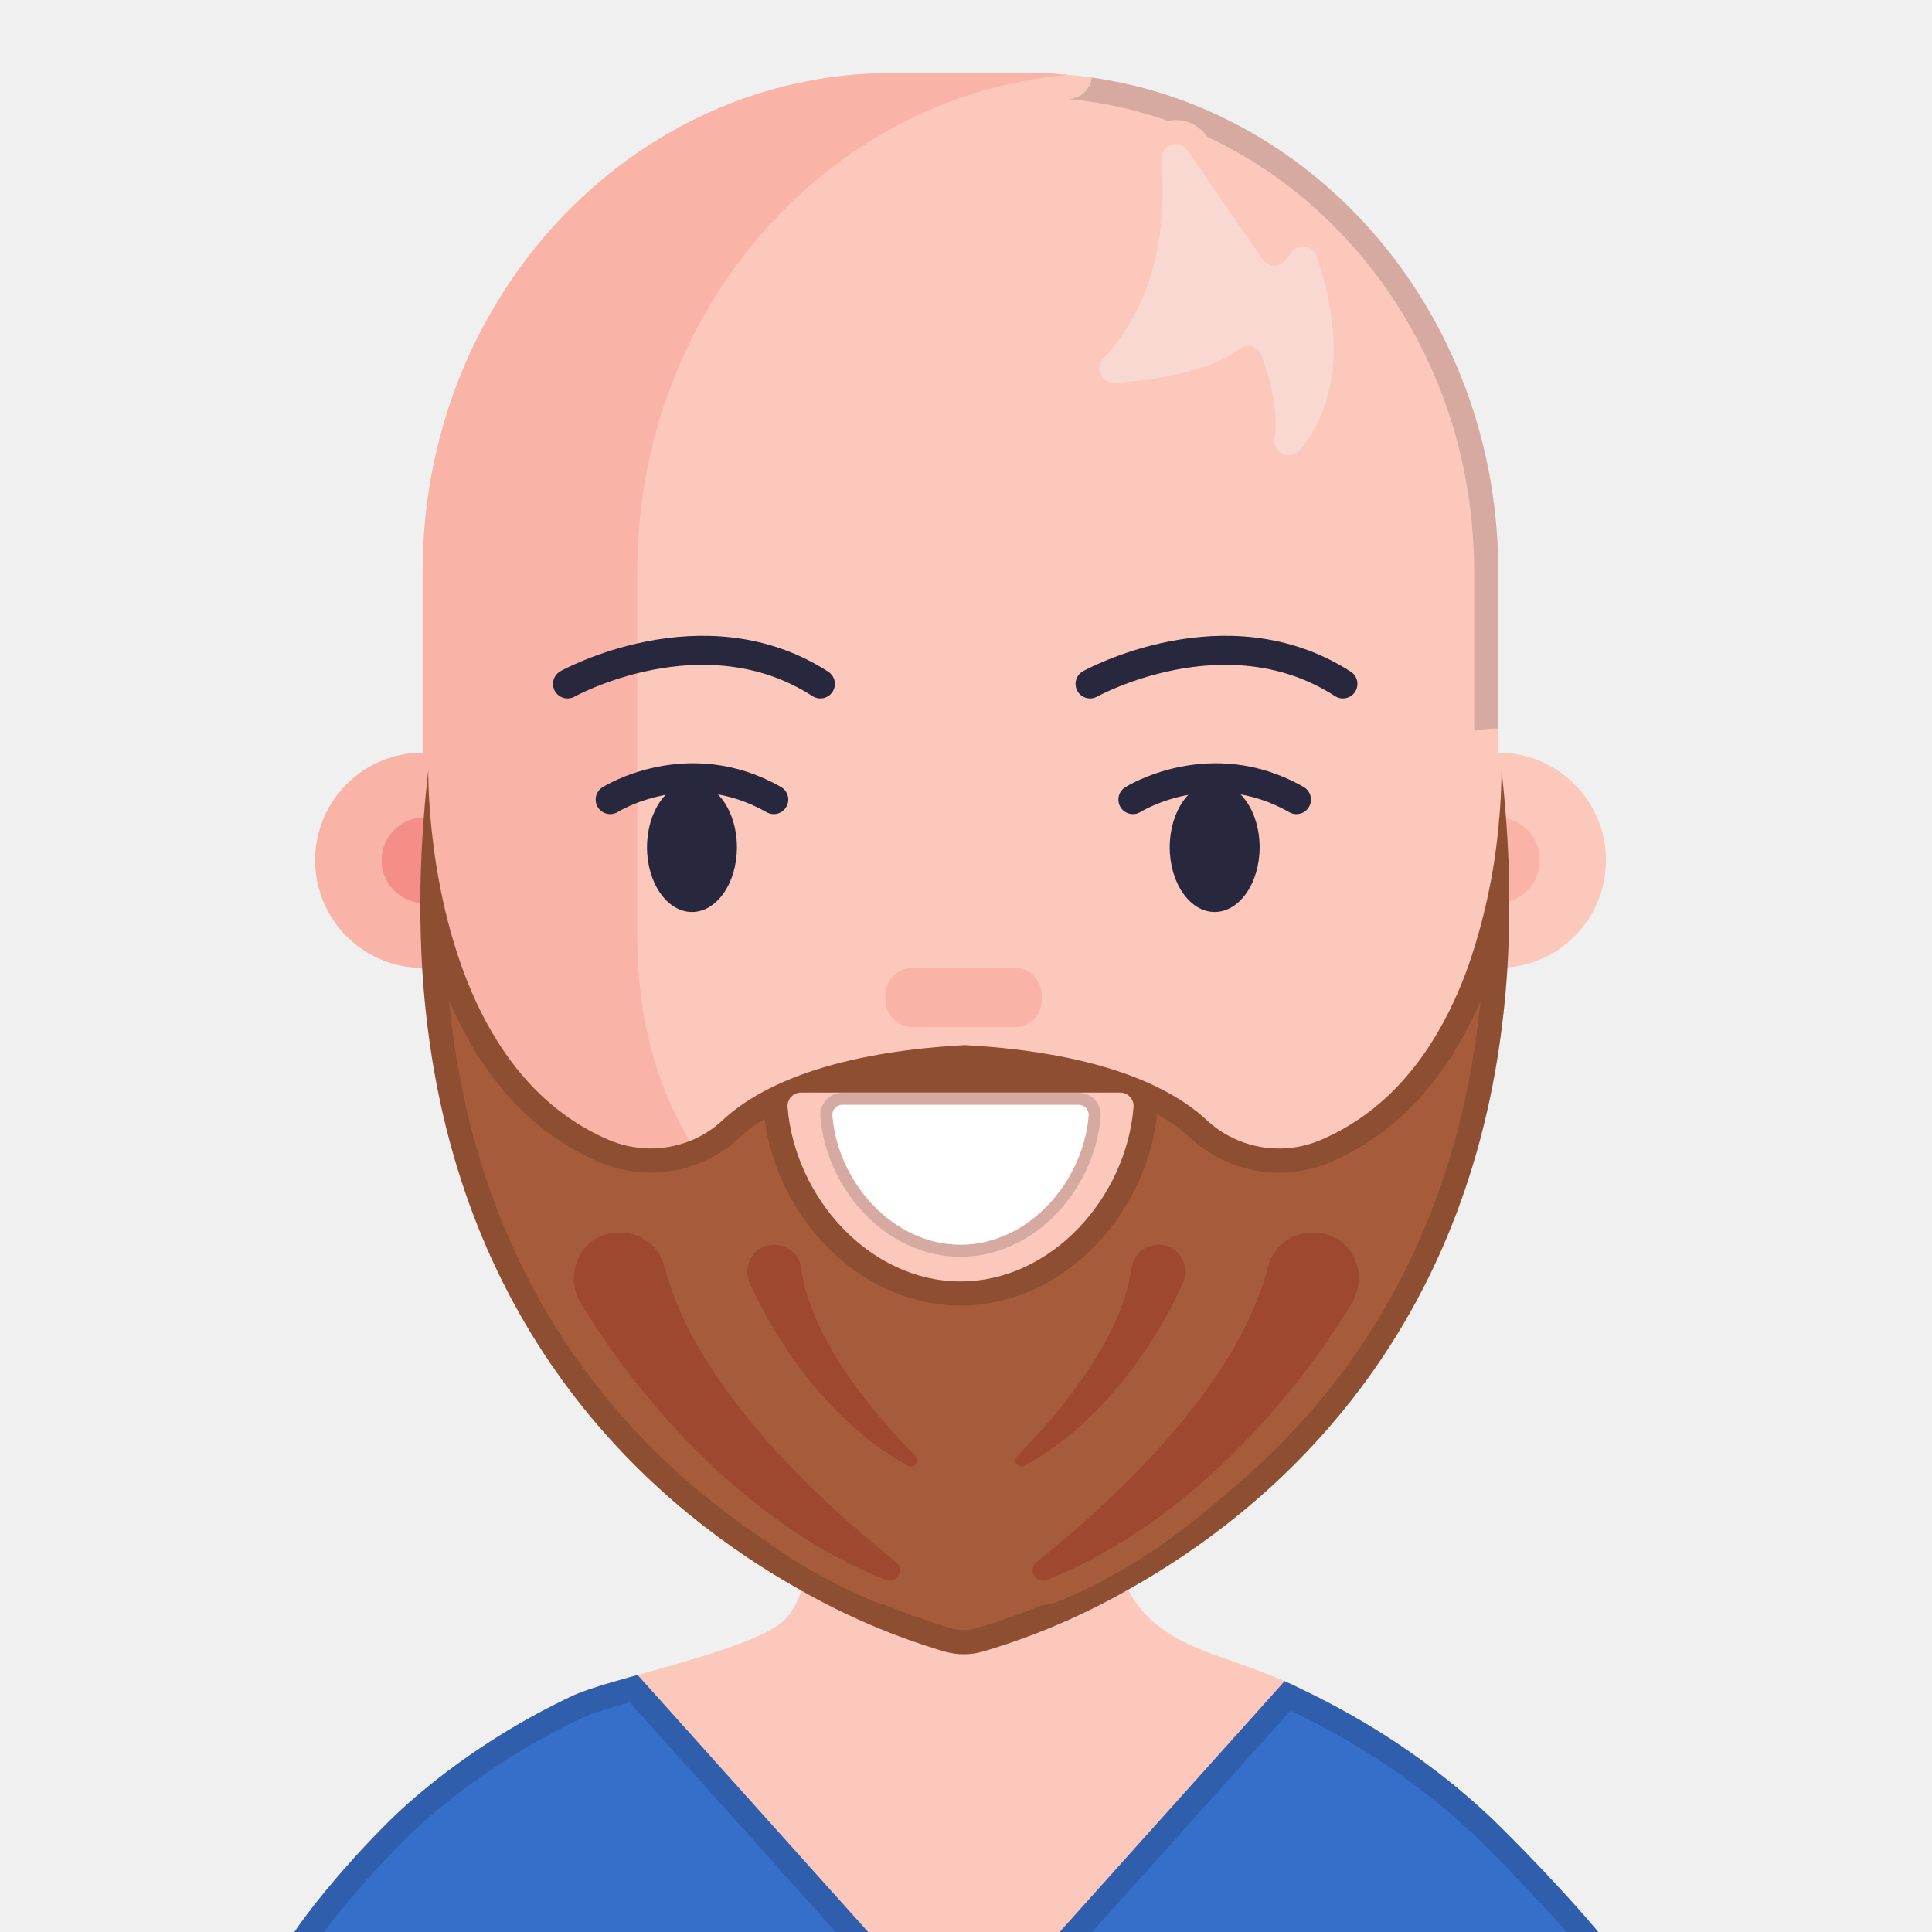
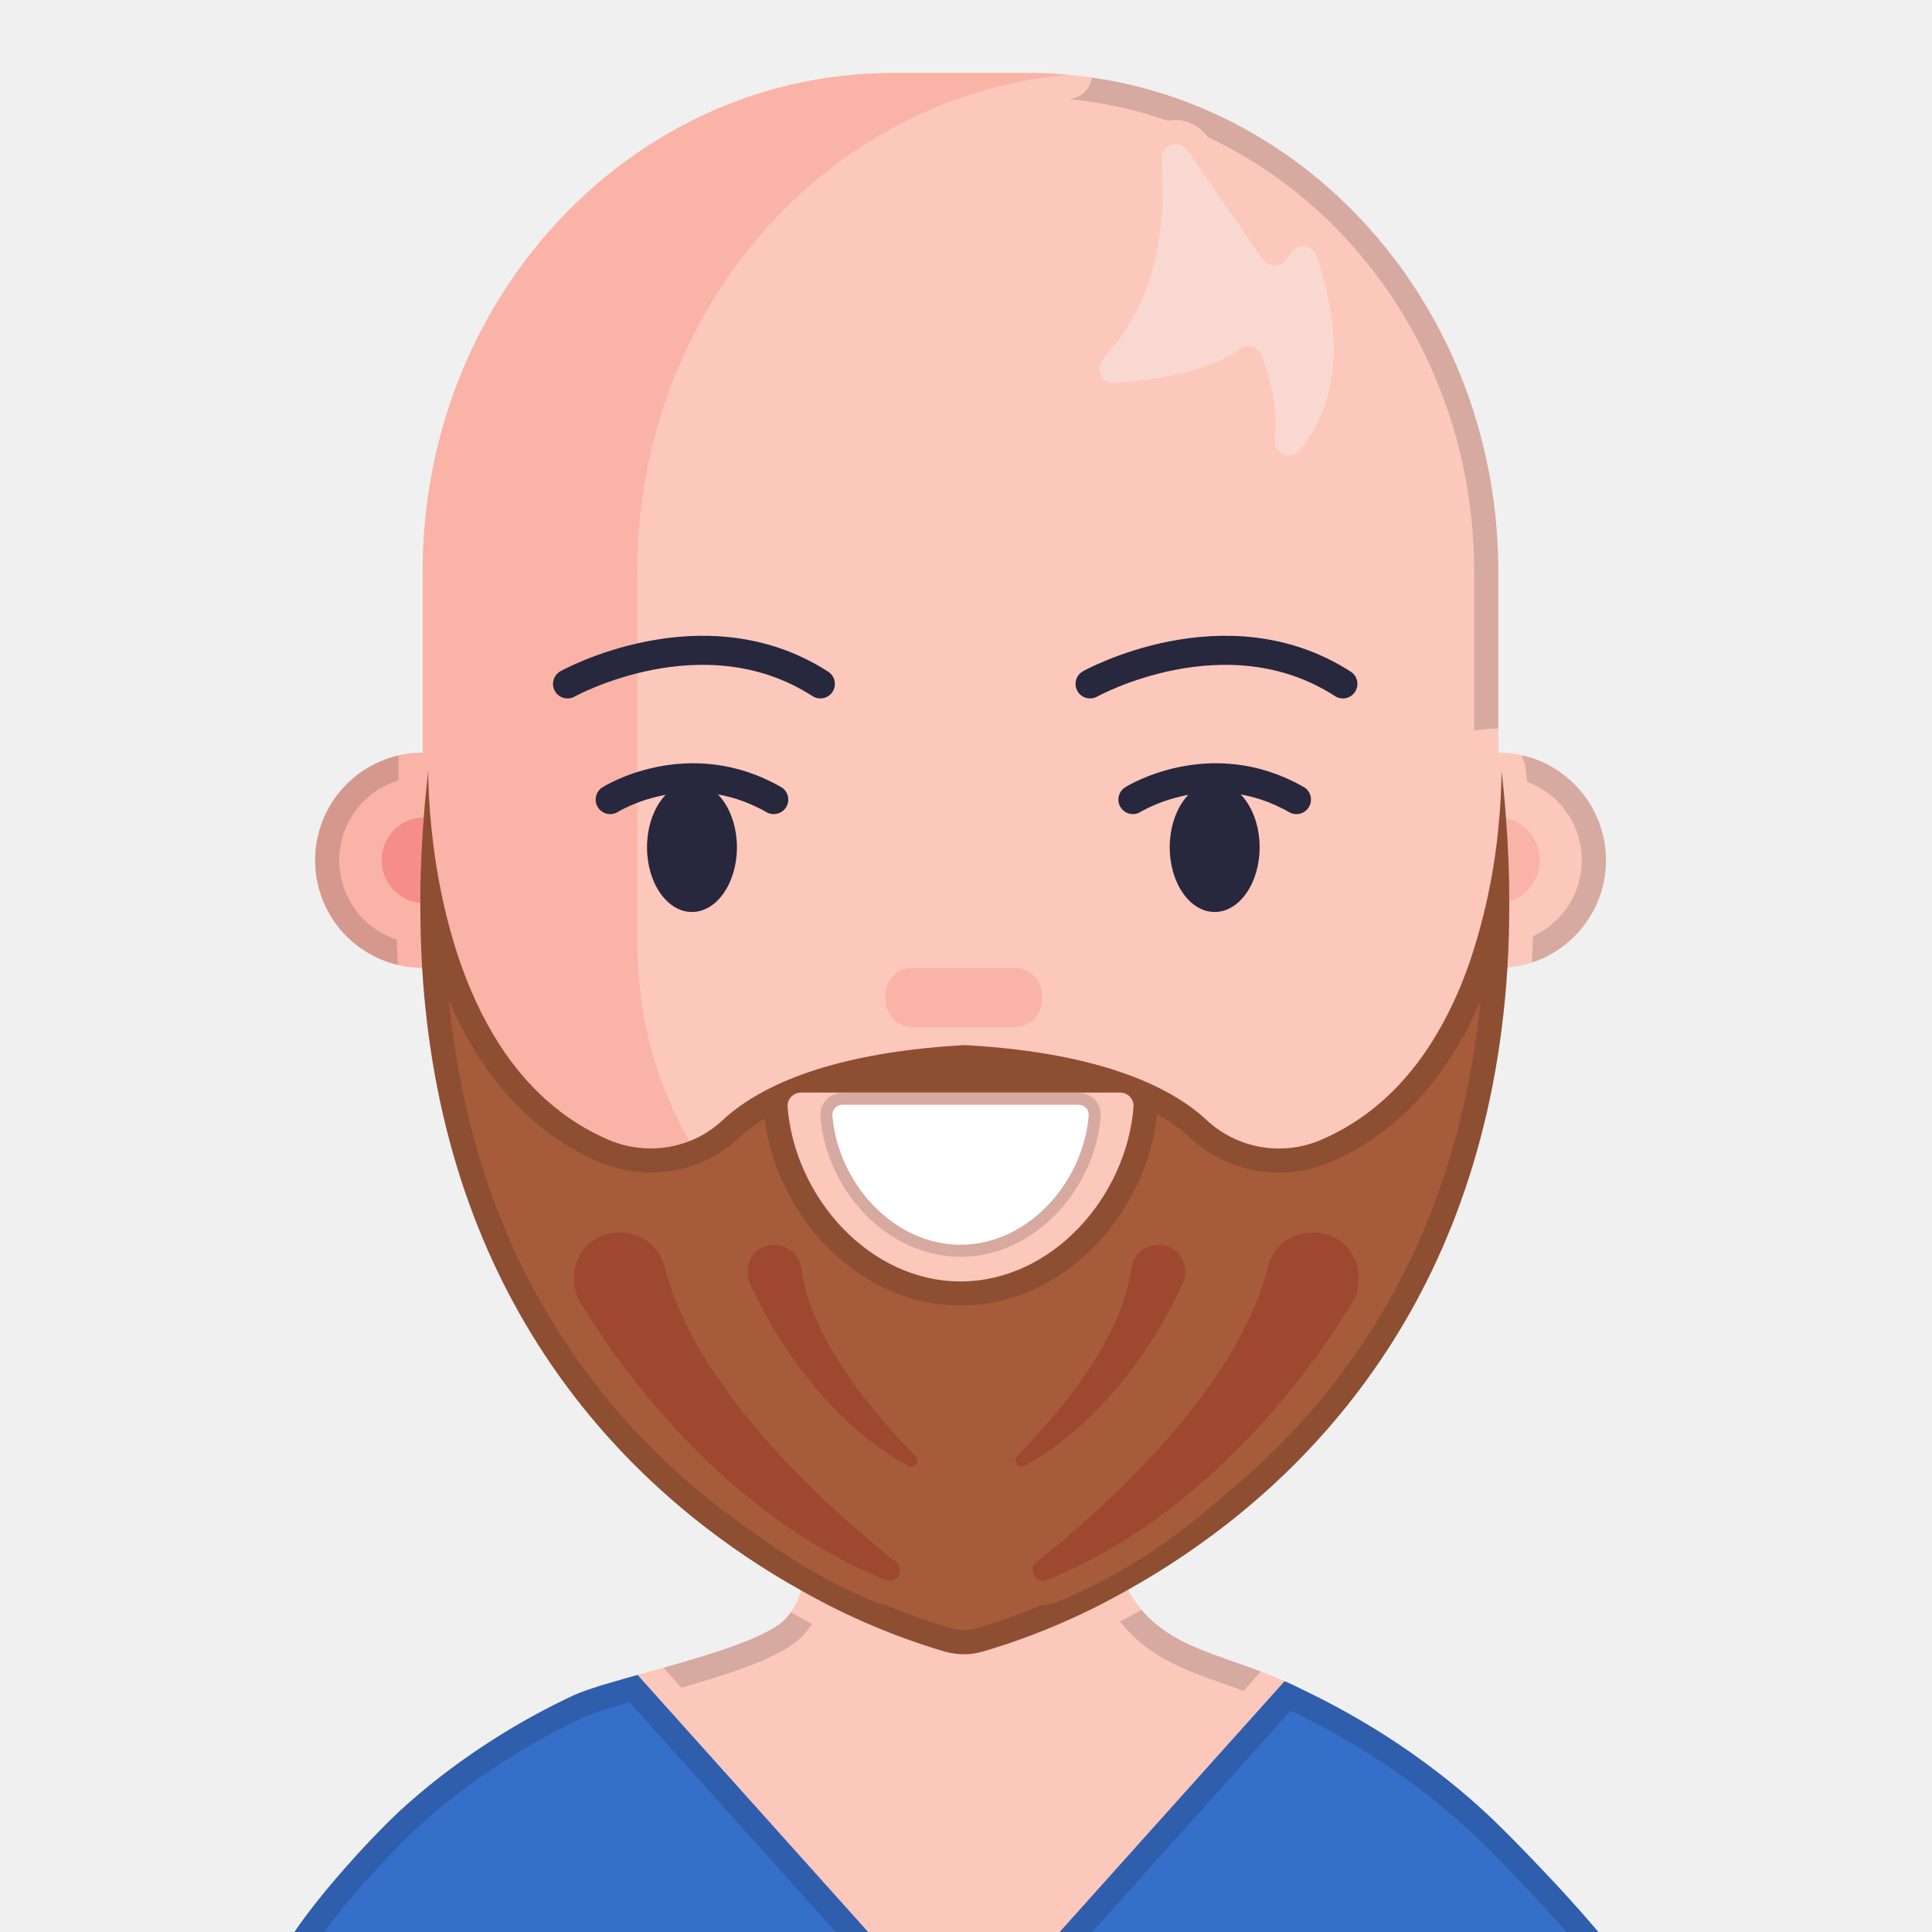
<svg xmlns="http://www.w3.org/2000/svg" id="Layer_1" viewBox="0 0 160 160">
  <defs>
    <style>.cls-1{fill:#fab3a7;}.cls-2{fill:#fcc8bc;}.cls-3{fill:none;stroke:#27273d;stroke-linecap:round;stroke-width:2.406px;}.cls-4{fill:#366fca;}.cls-5{fill:#9e4830;}.cls-6{fill:#fff;}.cls-7{fill:#f9d8d2;}.cls-8{fill:#a65c3b;}.cls-9{fill:#f58d89;}.cls-10{fill:#27273d;}</style>
  </defs>
  <g id="Avatars">
    <g id="Artboard">
      <g id="Men">
        <g id="Avatar-Users2_27">
          <g id="Icons">
            <g fill="#fcc8bc">
              <path d="M128.225,155.617c-.688.461-1.413.914-2.128,1.354-28.562,17.546-64.609,17.356-92.984-.492-1.309-.825-2.594-1.684-3.857-2.578,1.188-1.342,2.443-2.624,3.761-3.84,1.089-1.008,2.234-1.979,3.438-2.912,3.394-2.627,7.065-4.875,10.948-6.703.127-.062.268-.124.43-.186l.127-.052c.12-.045.251-.1.385-.144.134-.045.227-.086.344-.124s.302-.103.474-.155l.626-.206.749-.22c.688-.21,1.464-.419,2.265-.646.022-.008.045-.015.069-.021l.973-.268.887-.251c.835-.23,1.688-.478,2.523-.729,3.094-.914,5.985-1.935,7.404-3.022.182-.136.348-.292.495-.464.555-.658.965-1.427,1.203-2.255.372-1.373.529-2.796.464-4.218-.028-1.681-.203-3.4-.258-4.943v-.825c0-.901,0-1.695-.031-2.406h0c-.079-3.324-.285-4.857-.021-5.672.265-.815.966-.908,2.692-1.33.78-.192,1.77-.45,3.018-.87.565-.135,1.14-.228,1.719-.278h0c4.232-.471,14.458-.945,17.631-.093.298.06.579.187.822.371.564.529.88,1.351,1.031,2.368.199,1.354.096,3.056-.107,4.871-.168,1.516-.406,3.094-.602,4.641-.235,1.553-.35,3.122-.344,4.692.004.757.133,1.509.382,2.224.187.487.407.962.657,1.42.483.904,1.109,1.725,1.853,2.43,2.31,2.193,5.459,2.949,9.03,4.297.688.254,1.375.533,2.093.853l.227.1.313.137c.278.134.557.265.832.402.053.022.104.048.155.076,1.313.633,2.583,1.294,3.809,1.983,2.861,1.603,5.587,3.435,8.154,5.476,1.182.938,2.313,1.918,3.386,2.925,1.77,1.648,3.428,3.412,4.964,5.28h0Z" id="ab0" />
            </g>
+             <mask id="am0" maskUnits="userSpaceOnUse" x="0" y="0" width="160" height="160">
+               <use href="#ab0" fill="#fff" />
+               <use href="#ab1" fill="#000" stroke="#000" stroke-width="4" stroke-linejoin="round" />
+               <use href="#ab2" fill="#000" stroke="#000" stroke-width="4" stroke-linejoin="round" />
+               <use href="#ab13" fill="#000" stroke="#000" stroke-width="4" stroke-linejoin="round" />
+               <use href="#ab15" fill="#000" stroke="#000" stroke-width="4" stroke-linejoin="round" />
+               <use href="#ab17" fill="#000" stroke="#000" stroke-width="4" stroke-linejoin="round" />
+               <use href="#ab18" fill="#000" stroke="#000" stroke-width="4" stroke-linejoin="round" />
+               <use href="#ab19" fill="#000" stroke="#000" stroke-width="4" stroke-linejoin="round" />
+               <use href="#ab20" fill="#000" stroke="#000" stroke-width="4" stroke-linejoin="round" />
+             </mask>
+             <use href="#ab0" fill="none" stroke="#000" stroke-opacity="0.15" stroke-width="4" stroke-linejoin="round" mask="url(#am0)" />
            <g fill="#fcc8bc">
              <path d="M124.089,47.333v30.295c0,22.602-17.988,29.841-31.099,41.336-7.659,6.837-19.229,6.837-26.888,0-13.111-11.495-31.099-18.745-31.099-41.336v-30.295c0-1.031.034-2.062.107-3.052,1.43-20.811,17.407-37.345,37.183-38.194.533-.028,1.076-.038,1.616-.038h11.275c21.003,0,38.115,17.662,38.871,39.748.024.512.034,1.021.034,1.537Z" id="ab1" />
            </g>
            <mask id="am1" maskUnits="userSpaceOnUse" x="0" y="0" width="160" height="160">
              <use href="#ab1" fill="#fff" />
              <use href="#ab0" fill="#000" stroke="#000" stroke-width="4" stroke-linejoin="round" />
              <use href="#ab2" fill="#000" stroke="#000" stroke-width="4" stroke-linejoin="round" />
              <use href="#ab3" fill="#000" stroke="#000" stroke-width="4" stroke-linejoin="round" />
              <use href="#ab7" fill="#000" stroke="#000" stroke-width="4" stroke-linejoin="round" />
              <use href="#ab16" fill="#000" stroke="#000" stroke-width="4" stroke-linejoin="round" />
+               <use href="#ab13" fill="#000" stroke="#000" stroke-width="4" stroke-linejoin="round" />
+               <use href="#ab17" fill="#000" stroke="#000" stroke-width="4" stroke-linejoin="round" />
+               <use href="#ab18" fill="#000" stroke="#000" stroke-width="4" stroke-linejoin="round" />
+               <use href="#ab19" fill="#000" stroke="#000" stroke-width="4" stroke-linejoin="round" />
+               <use href="#ab20" fill="#000" stroke="#000" stroke-width="4" stroke-linejoin="round" />
            </mask>
            <use href="#ab1" fill="none" stroke="#000" stroke-opacity="0.15" stroke-width="4" stroke-linejoin="round" mask="url(#am1)" />
+             <mask id="ao14_1" maskUnits="userSpaceOnUse" x="0" y="0" width="160" height="160">
+               <use href="#ab1" fill="#fff" />
+             </mask>
+             <use href="#ab14" fill="none" stroke="#000" stroke-opacity="0.15" stroke-width="2" stroke-linejoin="round" mask="url(#ao14_1)" />
            <g fill="#fab3a7">
              <path d="M52.779,77.631v-30.298c0-21.636,15.685-39.39,35.654-41.137-1.072-.103-2.155-.148-3.252-.148h-11.275c-21.484,0-38.899,18.487-38.899,41.284v14.998c-3.184,0-6.127,1.699-7.719,4.457s-1.592,6.156,0,8.913,4.535,4.457,7.719,4.457h.086c1.292,20.625,18.398,27.758,31.01,38.806,6.387,5.603,15.098,6.624,22.344,3.049-1.646-.81-3.178-1.836-4.555-3.049-13.128-11.492-31.113-18.745-31.113-41.333Z" id="ab2" />
            </g>
+             <mask id="am2" maskUnits="userSpaceOnUse" x="0" y="0" width="160" height="160">
+               <use href="#ab2" fill="#fff" />
+               <use href="#ab0" fill="#000" stroke="#000" stroke-width="4" stroke-linejoin="round" />
+               <use href="#ab1" fill="#000" stroke="#000" stroke-width="4" stroke-linejoin="round" />
+               <use href="#ab7" fill="#000" stroke="#000" stroke-width="4" stroke-linejoin="round" />
+               <use href="#ab13" fill="#000" stroke="#000" stroke-width="4" stroke-linejoin="round" />
+               <use href="#ab17" fill="#000" stroke="#000" stroke-width="4" stroke-linejoin="round" />
+               <use href="#ab18" fill="#000" stroke="#000" stroke-width="4" stroke-linejoin="round" />
+               <use href="#ab19" fill="#000" stroke="#000" stroke-width="4" stroke-linejoin="round" />
+               <use href="#ab20" fill="#000" stroke="#000" stroke-width="4" stroke-linejoin="round" />
+             </mask>
+             <use href="#ab2" fill="none" stroke="#000" stroke-opacity="0.15" stroke-width="4" stroke-linejoin="round" mask="url(#am2)" />
+             <mask id="ao14_2" maskUnits="userSpaceOnUse" x="0" y="0" width="160" height="160">
+               <use href="#ab2" fill="#fff" />
+             </mask>
+             <use href="#ab14" fill="none" stroke="#000" stroke-opacity="0.15" stroke-width="2" stroke-linejoin="round" mask="url(#ao14_2)" />
            <g fill="#fcc8bc">
              <circle cx="124.086" cy="71.244" r="8.913" id="ab3" />
            </g>
+             <mask id="am3" maskUnits="userSpaceOnUse" x="0" y="0" width="160" height="160">
+               <use href="#ab3" fill="#fff" />
+               <use href="#ab1" fill="#000" stroke="#000" stroke-width="4" stroke-linejoin="round" />
+               <use href="#ab13" fill="#000" stroke="#000" stroke-width="4" stroke-linejoin="round" />
+             </mask>
+             <use href="#ab3" fill="none" stroke="#000" stroke-opacity="0.15" stroke-width="4" stroke-linejoin="round" mask="url(#am3)" />
            <path id="Path-4" class="cls-3" d="M47,56.638s11.234-6.26,20.938,0" />
            <path id="Path-5" class="cls-3" d="M90.275,56.638s11.237-6.26,20.938,0" />
            <rect id="Rectangle" class="cls-1" x="73.331" y="80.157" width="12.949" height="4.909" rx="2.251" ry="2.251" />
            <g fill="#f58d89">
              <path d="M35.261,67.696c-1.293-.04-2.506.627-3.164,1.74s-.658,2.497,0,3.611c.658,1.114,1.871,1.781,3.164,1.74v-7.092Z" id="ab7" />
            </g>
            <path id="Path-7" class="cls-1" d="M124.089,74.781c1.915-.06,3.437-1.63,3.437-3.546s-1.522-3.486-3.437-3.546v7.092Z" />
            <ellipse id="Oval-2" class="cls-10" cx="57.306" cy="70.168" rx="3.723" ry="5.359" />
            <ellipse id="Oval-3" class="cls-10" cx="100.594" cy="70.168" rx="3.723" ry="5.359" />
            <path id="Path-8" class="cls-3" d="M50.534,66.218s6.432-4.063,13.544,0" />
            <path id="Path-9" class="cls-3" d="M93.822,66.218s6.435-4.063,13.544,0" />
            <g fill="#a65c3b">
              <path d="M124.722,67.755c-.096-1.292-.221-2.608-.375-3.946,0,0,.028,1.516-.175,3.888-.025.28-.053.572-.083.877-.367,3.831-1.182,7.606-2.427,11.247-.361,1.031-.77,2.062-1.234,3.059-2.2,4.782-5.638,9.202-11,11.509-3.205,1.39-6.928.755-9.491-1.619-2.64-2.472-8.25-5.555-19.938-6.212h-.213c-11.688.657-17.294,3.74-19.938,6.212-.798.749-1.732,1.339-2.75,1.739-2.167.842-4.578.799-6.713-.12-5.335-2.293-8.766-6.682-10.966-11.437-4.125-8.938-3.953-19.143-3.953-19.143-.151,1.32-.275,2.617-.371,3.891-.038.498-.072.99-.103,1.482-.119,1.911-.18,3.771-.182,5.579,0,1.849.05,3.648.151,5.397.103,1.719.261,3.389.464,5.008,3.297,26.214,19.068,39.933,30.937,46.554,3.764,2.143,7.763,3.843,11.918,5.067,1.003.278,2.063.278,3.066,0,4.205-1.236,8.251-2.956,12.059-5.125,11.908-6.658,27.692-20.402,30.972-46.599.204-1.604.358-3.251.461-4.94.105-1.767.156-3.584.152-5.452.004-2.218-.085-4.524-.268-6.916ZM66.329,90.48h26.434c.312-.001.611.129.822.358.212.229.318.537.291.848-.608,7.501-6.792,14.438-14.327,14.438h0c-7.535,0-13.719-6.944-14.327-14.438-.026-.31.079-.617.289-.846.21-.229.507-.36.818-.361h0Z" id="ab13" />
            </g>
            <mask id="am13" maskUnits="userSpaceOnUse" x="0" y="0" width="160" height="160">
              <use href="#ab13" fill="#fff" />
              <use href="#ab17" fill="#000" stroke="#000" stroke-width="4" stroke-linejoin="round" />
              <use href="#ab18" fill="#000" stroke="#000" stroke-width="4" stroke-linejoin="round" />
              <use href="#ab19" fill="#000" stroke="#000" stroke-width="4" stroke-linejoin="round" />
              <use href="#ab20" fill="#000" stroke="#000" stroke-width="4" stroke-linejoin="round" />
            </mask>
            <use href="#ab13" fill="none" stroke="#000" stroke-opacity="0.15" stroke-width="4" stroke-linejoin="round" mask="url(#am13)" />
-             <use href="#ab14" fill="none" stroke="#000" stroke-opacity="0.15" stroke-width="2" stroke-linejoin="round" />
+             <mask id="ao14_13" maskUnits="userSpaceOnUse" x="0" y="0" width="160" height="160">
+               <use href="#ab13" fill="#fff" />
+             </mask>
+             <use href="#ab14" fill="none" stroke="#000" stroke-opacity="0.15" stroke-width="2" stroke-linejoin="round" mask="url(#ao14_13)" />
            <g fill="#fff">
              <path d="M69.76,91.494c-.231-.001-.452.095-.609.265-.157.17-.235.398-.216.628.45,5.555,5.029,10.697,10.612,10.697h0c5.582,0,10.161-5.156,10.612-10.697.019-.23-.059-.458-.216-.628-.157-.17-.378-.266-.609-.265h-19.573Z" id="ab14" />
            </g>
+             <mask id="am14" maskUnits="userSpaceOnUse" x="0" y="0" width="160" height="160">
+               <use href="#ab14" fill="#fff" />
+               <use href="#ab1" fill="#000" stroke="#000" stroke-width="4" stroke-linejoin="round" />
+               <use href="#ab2" fill="#000" stroke="#000" stroke-width="4" stroke-linejoin="round" />
+               <use href="#ab13" fill="#000" stroke="#000" stroke-width="4" stroke-linejoin="round" />
+               <use href="#ab17" fill="#000" stroke="#000" stroke-width="4" stroke-linejoin="round" />
+               <use href="#ab18" fill="#000" stroke="#000" stroke-width="4" stroke-linejoin="round" />
+               <use href="#ab19" fill="#000" stroke="#000" stroke-width="4" stroke-linejoin="round" />
+               <use href="#ab20" fill="#000" stroke="#000" stroke-width="4" stroke-linejoin="round" />
+             </mask>
+             <use href="#ab14" fill="none" stroke="#000" stroke-opacity="0.15" stroke-width="4" stroke-linejoin="round" mask="url(#am14)" />
            <g fill="#366fca">
              <path d="M136.097,166.972c-28.562,17.546-84.609,17.356-112.984-.492-1.309-.825.406-1.684-.857-2.578,1.744-4.902,9.443-12.624,10.761-13.84,1.089-1.008,2.234-1.979,3.438-2.912,3.394-2.627,7.065-4.875,10.948-6.703.127-.062.268-.124.43-.186l.127-.052c.12-.045.251-.1.385-.144.134-.045.227-.086.344-.124s.302-.103.474-.155l.626-.206.749-.22c.688-.21,1.464-.419,2.265-.646l23.585,26.297c.876.976,2.126,1.533,3.438,1.533s2.561-.557,3.438-1.533l23.121-25.781.227.1.313.138c.278.134.557.265.832.402.053.022.105.048.155.076,1.313.632,2.583,1.294,3.809,1.983,2.862,1.605,5.59,3.439,8.157,5.483,1.182.938,2.313,1.918,3.386,2.925,1.77,1.648,11.739,11.663,12.964,15.28-.688.461.587.914-.128,1.354Z" id="ab15" />
            </g>
            <mask id="am15" maskUnits="userSpaceOnUse" x="0" y="0" width="160" height="160">
              <use href="#ab15" fill="#fff" />
            </mask>
            <use href="#ab15" fill="none" stroke="#000" stroke-opacity="0.15" stroke-width="4" stroke-linejoin="round" mask="url(#am15)" />
            <g fill="#f9d8d2">
              <path d="M96.177,13.226c.406,4.654-.062,11.399-4.812,16.476-.337.356-.423.882-.214,1.326.208.444.667.716,1.156.684,3.149-.223,7.769-.877,10.312-2.784.296-.233.684-.312,1.047-.215s.659.361.799.71c.643,1.667,1.437,4.372,1.093,6.951-.059.528.238,1.031.729,1.234.491.203,1.057.057,1.388-.358,2.279-2.784,4.194-7.752,1.351-16.039-.145-.418-.51-.721-.948-.788-.438-.066-.876.115-1.139.471l-.433.605c-.23.309-.594.488-.979.482s-.743-.197-.963-.513l-6.225-9.02c-.307-.442-.873-.623-1.379-.441-.506.182-.828.681-.783,1.218Z" id="ab16" />
            </g>
            <g fill="#9e4830">
              <path d="M48.055,107.846c2.32,3.895,11.082,17.256,25.283,23.004.403.161.863.002,1.08-.373.217-.375.126-.853-.214-1.122-5.998-4.778-16.603-14.396-19.157-24.406-.99-3.895-6.648-3.826-7.435.113,0,.062-.024.124-.034.186-.155.896.014,1.817.478,2.599Z" id="ab17" />
            </g>
            <g fill="#9e4830">
              <path d="M62.084,106.248c1.079,2.427,5.256,10.818,13.128,15.149.223.123.503.062.656-.142s.133-.489-.048-.669c-3.163-3.197-8.673-9.536-9.463-15.544-.309-2.338-3.609-2.688-4.342-.45l-.031.107c-.155.512-.12,1.063.1,1.55Z" id="ab18" />
            </g>
            <g fill="#9e4830">
              <path d="M111.993,107.846c-2.317,3.895-11.083,17.256-25.283,23.004-.402.157-.858-.003-1.074-.377-.216-.374-.126-.849.211-1.118,5.998-4.778,16.6-14.396,19.154-24.406.993-3.895,6.652-3.826,7.439.113,0,.062.024.124.034.186.156.896-.015,1.818-.481,2.599Z" id="ab19" />
            </g>
            <g fill="#9e4830">
              <path d="M97.968,106.248c-1.079,2.427-5.259,10.818-13.131,15.149-.223.118-.499.055-.649-.147-.151-.202-.132-.484.044-.664,3.162-3.197,8.669-9.536,9.463-15.544.309-2.338,3.609-2.688,4.338-.45.014.035.025.07.034.107.154.512.118,1.062-.1,1.55Z" id="ab20" />
            </g>
          </g>
        </g>
      </g>
    </g>
  </g>
</svg>
